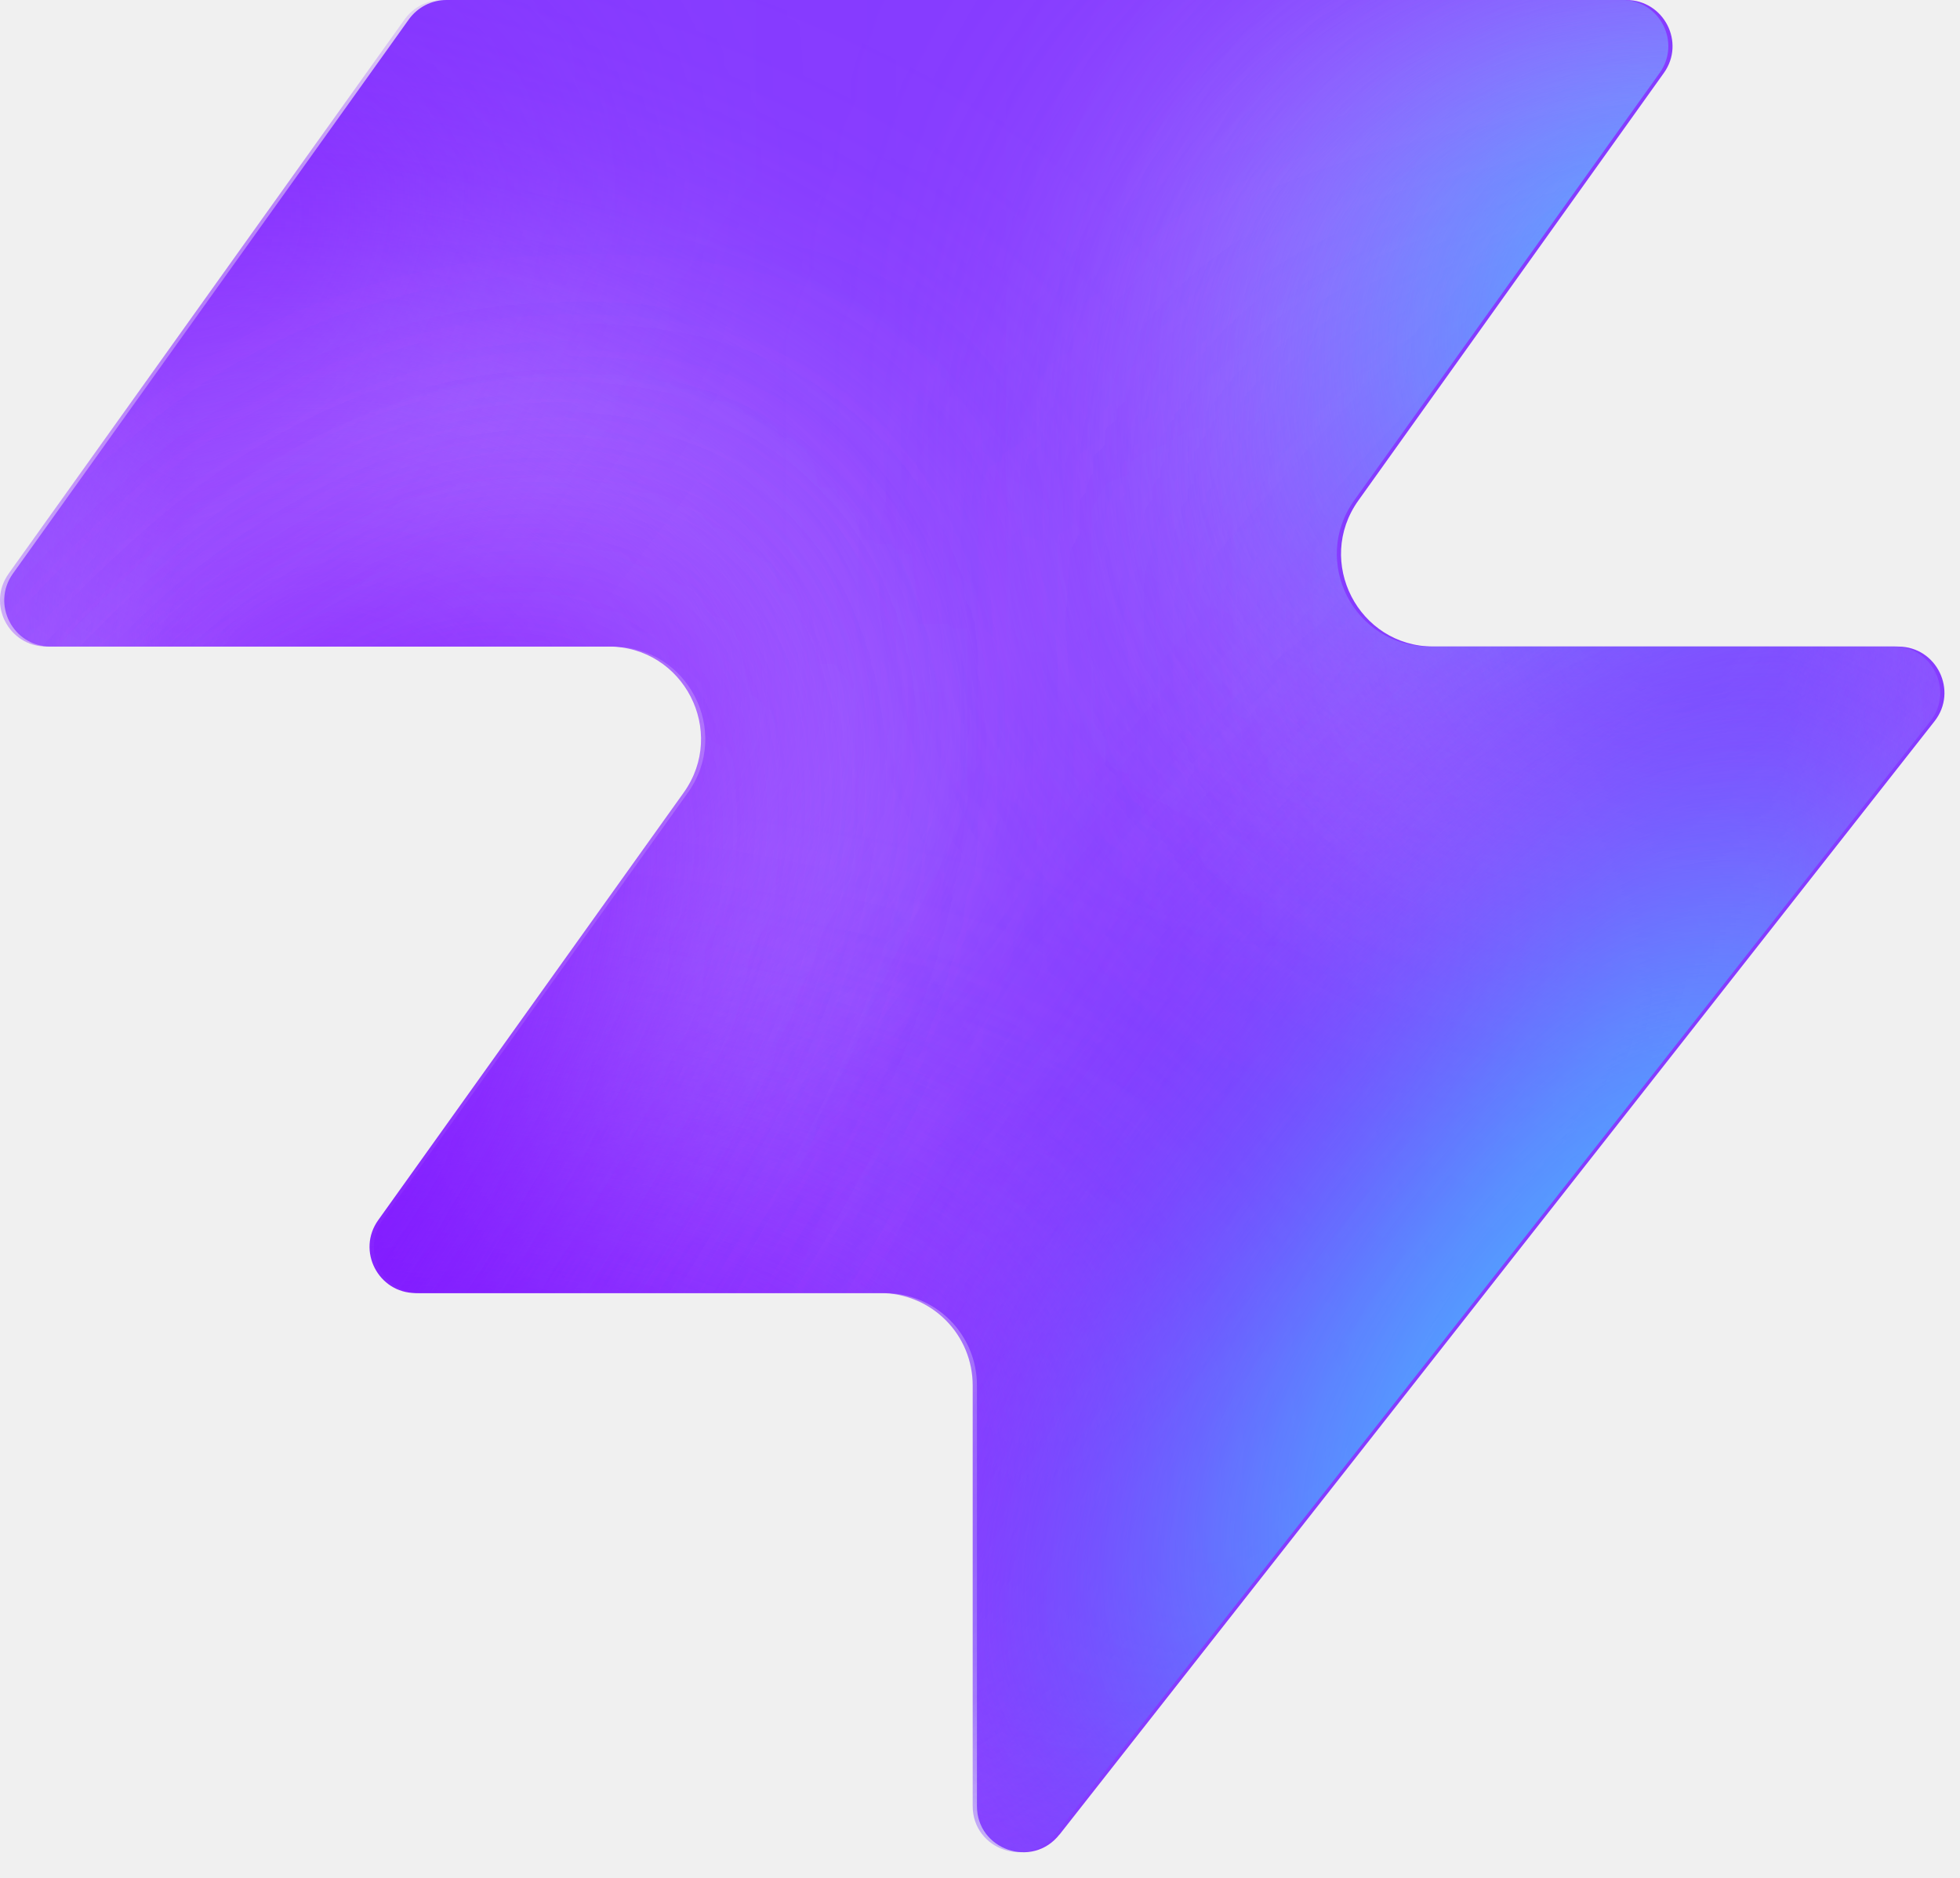
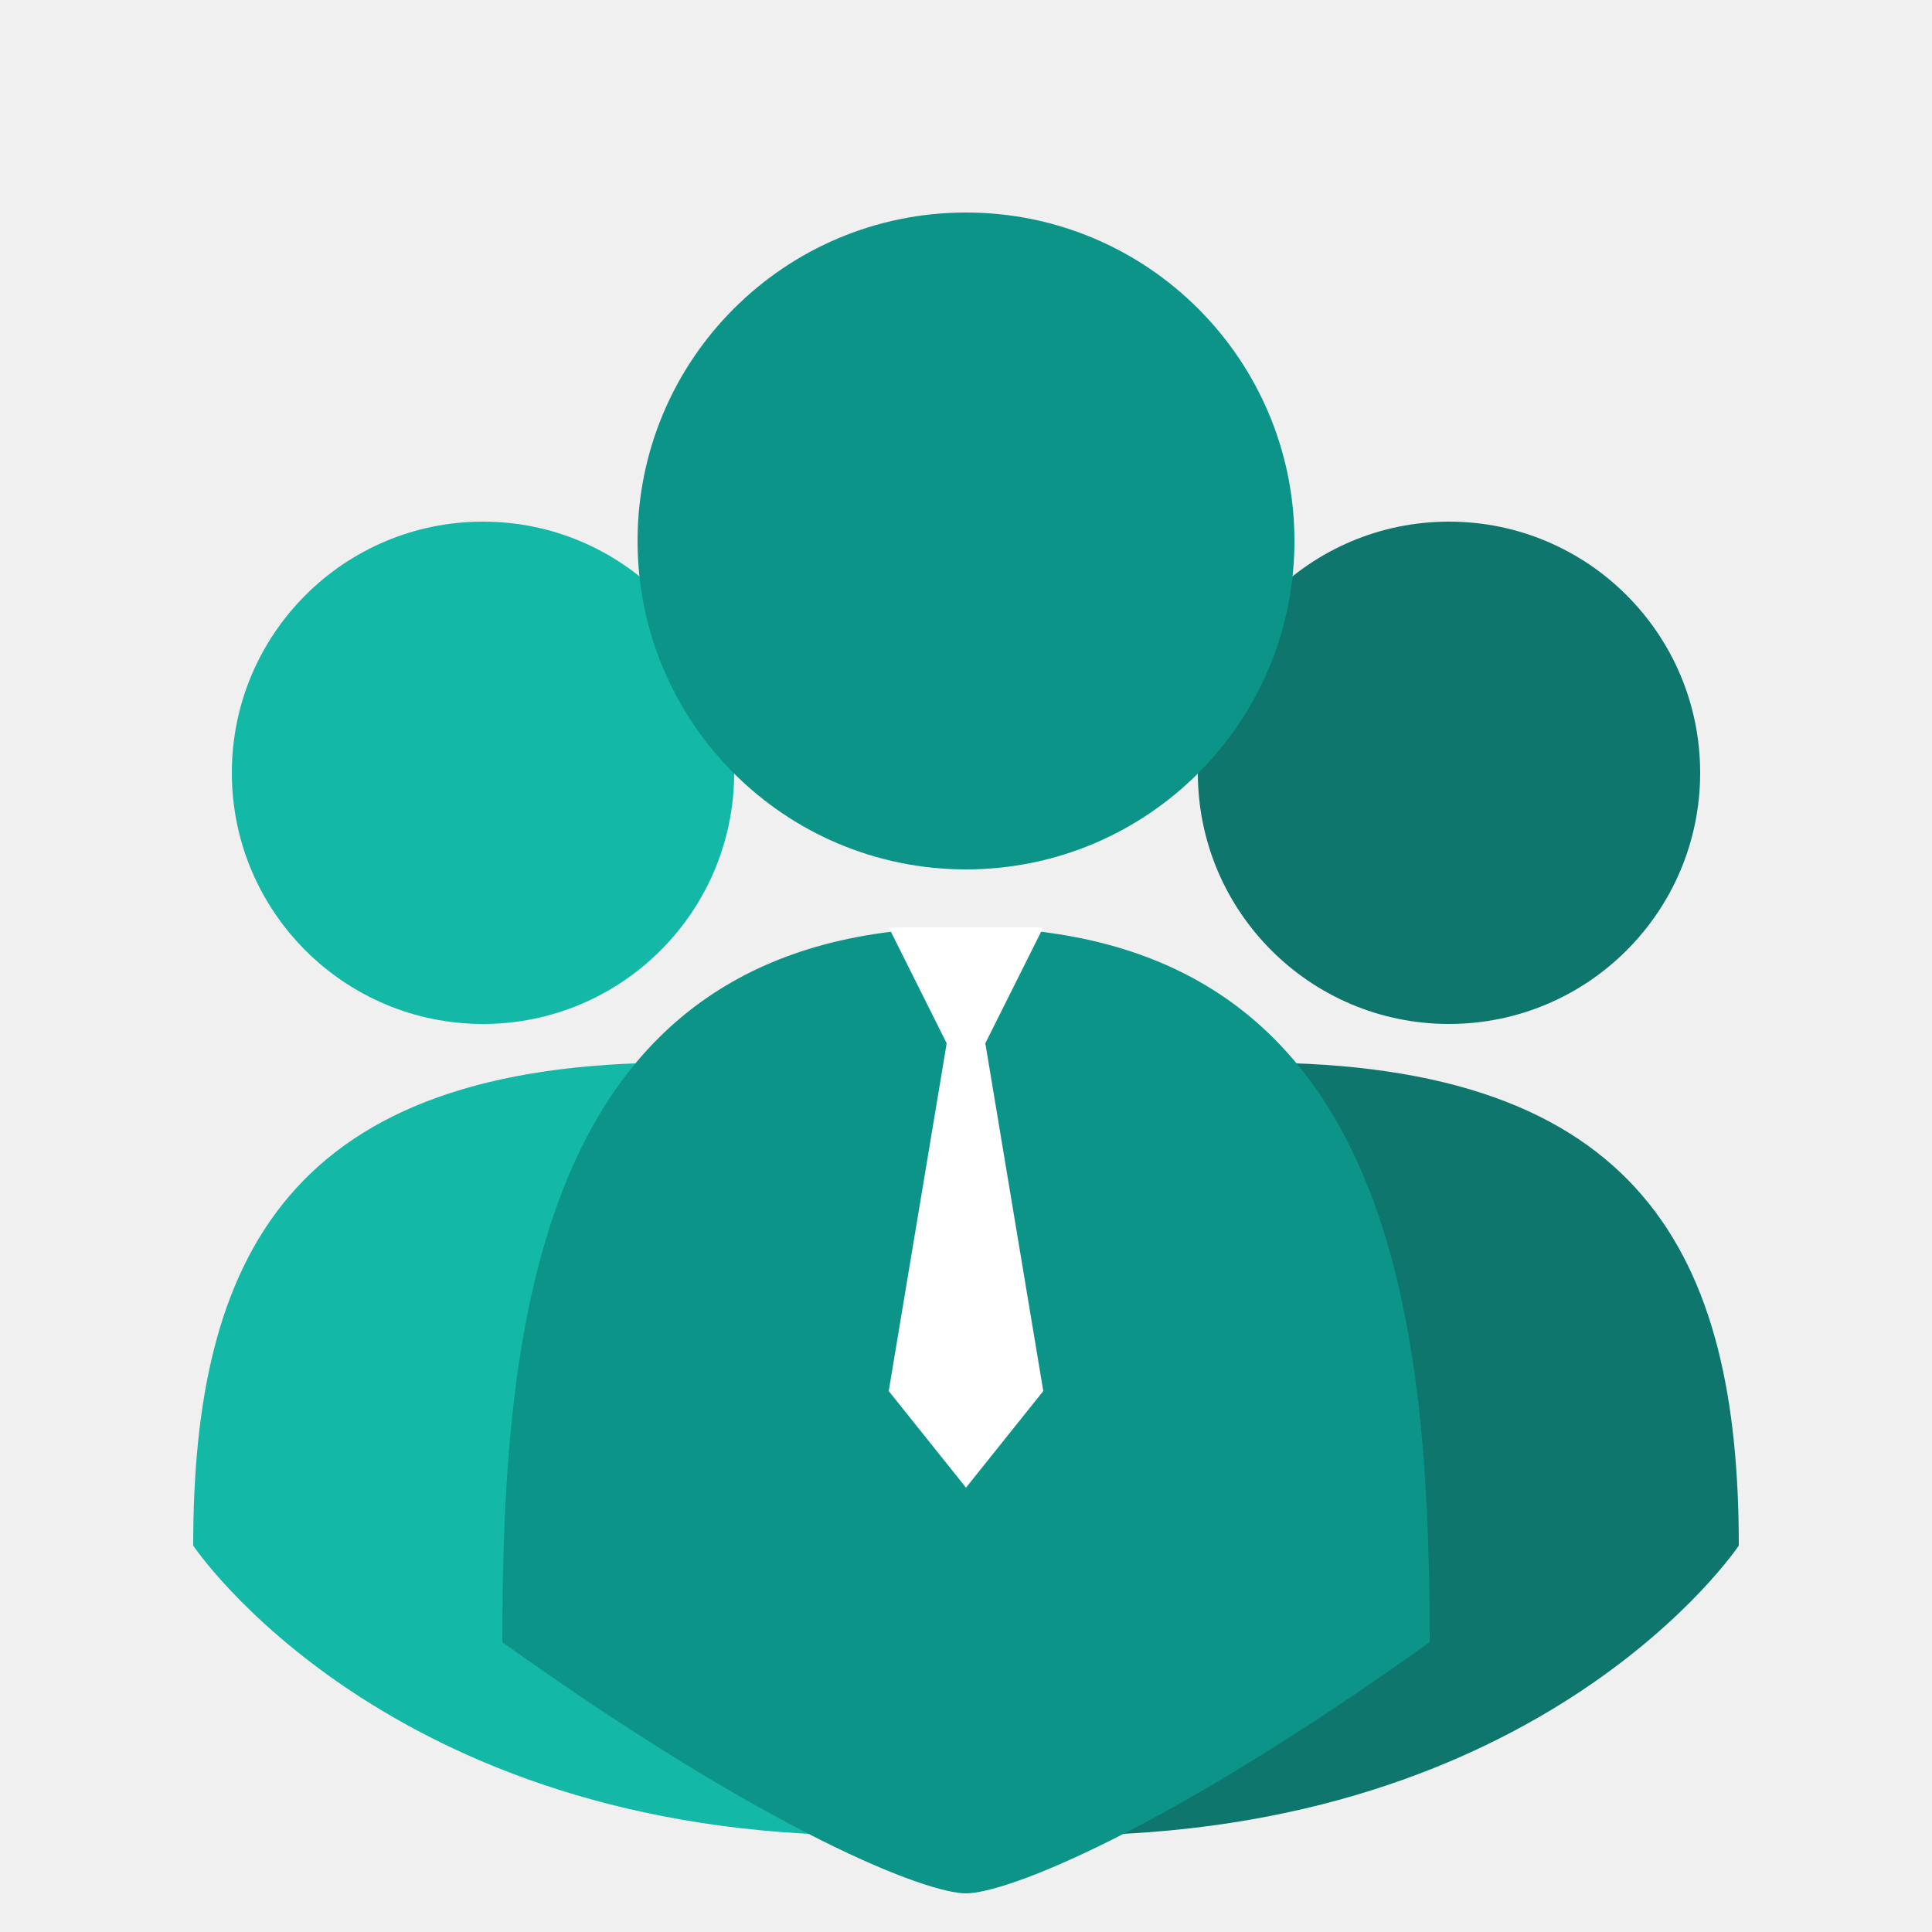
- <svg xmlns="http://www.w3.org/2000/svg" width="48" height="46" fill="none" viewBox="0 0 48 46">
-   <path fill="#863bff" d="M25.946 44.938c-.664.845-2.021.375-2.021-.698V33.937a2.26 2.26 0 0 0-2.262-2.262H10.287c-.92 0-1.456-1.04-.92-1.788l7.48-10.471c1.07-1.497 0-3.578-1.842-3.578H1.237c-.92 0-1.456-1.04-.92-1.788L10.013.474c.214-.297.556-.474.92-.474h28.894c.92 0 1.456 1.04.92 1.788l-7.48 10.471c-1.07 1.498 0 3.579 1.842 3.579h11.377c.943 0 1.473 1.088.89 1.83L25.947 44.94z" style="fill:#863bff;fill:color(display-p3 .525 .23 1);fill-opacity:1" />
-   <mask id="a" width="48" height="46" x="0" y="0" maskUnits="userSpaceOnUse" style="mask-type:alpha">
-     <path fill="#000" d="M25.842 44.938c-.664.844-2.021.375-2.021-.698V33.937a2.26 2.26 0 0 0-2.262-2.262H10.183c-.92 0-1.456-1.04-.92-1.788l7.48-10.471c1.07-1.498 0-3.579-1.842-3.579H1.133c-.92 0-1.456-1.04-.92-1.787L9.91.473c.214-.297.556-.474.92-.474h28.894c.92 0 1.456 1.04.92 1.788l-7.48 10.471c-1.07 1.498 0 3.578 1.842 3.578h11.377c.943 0 1.473 1.088.89 1.832L25.843 44.94z" style="fill:#000;fill-opacity:1" />
-   </mask>
-   <g mask="url(#a)">
-     <g filter="url(#b)">
-       <ellipse cx="5.508" cy="14.704" fill="#ede6ff" rx="5.508" ry="14.704" style="fill:#ede6ff;fill:color(display-p3 .927 .903 1);fill-opacity:1" transform="matrix(.00324 1 1 -.00324 -4.47 31.516)" />
-     </g>
-     <g filter="url(#c)">
-       <ellipse cx="10.399" cy="29.851" fill="#ede6ff" rx="10.399" ry="29.851" style="fill:#ede6ff;fill:color(display-p3 .927 .903 1);fill-opacity:1" transform="matrix(.00324 1 1 -.00324 -39.328 7.883)" />
-     </g>
-     <g filter="url(#d)">
-       <ellipse cx="5.508" cy="30.487" fill="#7e14ff" rx="5.508" ry="30.487" style="fill:#7e14ff;fill:color(display-p3 .492 .077 1);fill-opacity:1" transform="rotate(89.814 -25.913 -14.639)scale(1 -1)" />
-     </g>
-     <g filter="url(#e)">
-       <ellipse cx="5.508" cy="30.599" fill="#7e14ff" rx="5.508" ry="30.599" style="fill:#7e14ff;fill:color(display-p3 .492 .077 1);fill-opacity:1" transform="rotate(89.814 -32.644 -3.334)scale(1 -1)" />
-     </g>
-     <g filter="url(#f)">
-       <ellipse cx="5.508" cy="30.599" fill="#7e14ff" rx="5.508" ry="30.599" style="fill:#7e14ff;fill:color(display-p3 .492 .077 1);fill-opacity:1" transform="matrix(.00324 1 1 -.00324 -34.34 30.47)" />
-     </g>
-     <g filter="url(#g)">
-       <ellipse cx="14.072" cy="22.078" fill="#ede6ff" rx="14.072" ry="22.078" style="fill:#ede6ff;fill:color(display-p3 .927 .903 1);fill-opacity:1" transform="rotate(93.35 24.506 48.493)scale(-1 1)" />
-     </g>
-     <g filter="url(#h)">
-       <ellipse cx="3.47" cy="21.501" fill="#7e14ff" rx="3.47" ry="21.501" style="fill:#7e14ff;fill:color(display-p3 .492 .077 1);fill-opacity:1" transform="rotate(89.009 28.708 47.59)scale(-1 1)" />
-     </g>
-     <g filter="url(#i)">
-       <ellipse cx="3.47" cy="21.501" fill="#7e14ff" rx="3.47" ry="21.501" style="fill:#7e14ff;fill:color(display-p3 .492 .077 1);fill-opacity:1" transform="rotate(89.009 28.708 47.59)scale(-1 1)" />
-     </g>
-     <g filter="url(#j)">
-       <ellipse cx=".387" cy="8.972" fill="#7e14ff" rx="4.407" ry="29.108" style="fill:#7e14ff;fill:color(display-p3 .492 .077 1);fill-opacity:1" transform="rotate(39.51 .387 8.972)" />
-     </g>
-     <g filter="url(#k)">
-       <ellipse cx="47.523" cy="-6.092" fill="#7e14ff" rx="4.407" ry="29.108" style="fill:#7e14ff;fill:color(display-p3 .492 .077 1);fill-opacity:1" transform="rotate(37.892 47.523 -6.092)" />
-     </g>
-     <g filter="url(#l)">
-       <ellipse cx="41.412" cy="6.333" fill="#47bfff" rx="5.971" ry="9.665" style="fill:#47bfff;fill:color(display-p3 .28 .748 1);fill-opacity:1" transform="rotate(37.892 41.412 6.333)" />
-     </g>
-     <g filter="url(#m)">
-       <ellipse cx="-1.879" cy="38.332" fill="#7e14ff" rx="4.407" ry="29.108" style="fill:#7e14ff;fill:color(display-p3 .492 .077 1);fill-opacity:1" transform="rotate(37.892 -1.88 38.332)" />
-     </g>
-     <g filter="url(#n)">
-       <ellipse cx="-1.879" cy="38.332" fill="#7e14ff" rx="4.407" ry="29.108" style="fill:#7e14ff;fill:color(display-p3 .492 .077 1);fill-opacity:1" transform="rotate(37.892 -1.88 38.332)" />
-     </g>
-     <g filter="url(#o)">
-       <ellipse cx="35.651" cy="29.907" fill="#7e14ff" rx="4.407" ry="29.108" style="fill:#7e14ff;fill:color(display-p3 .492 .077 1);fill-opacity:1" transform="rotate(37.892 35.651 29.907)" />
-     </g>
-     <g filter="url(#p)">
-       <ellipse cx="38.418" cy="32.4" fill="#47bfff" rx="5.971" ry="15.297" style="fill:#47bfff;fill:color(display-p3 .28 .748 1);fill-opacity:1" transform="rotate(37.892 38.418 32.4)" />
-     </g>
-   </g>
-   <defs>
-     <filter id="b" width="60.045" height="41.654" x="-19.77" y="16.149" color-interpolation-filters="sRGB" filterUnits="userSpaceOnUse">
-       <feFlood flood-opacity="0" result="BackgroundImageFix" />
-       <feBlend in="SourceGraphic" in2="BackgroundImageFix" result="shape" />
-       <feGaussianBlur result="effect1_foregroundBlur_2002_17158" stdDeviation="7.659" />
-     </filter>
-     <filter id="c" width="90.34" height="51.437" x="-54.613" y="-7.533" color-interpolation-filters="sRGB" filterUnits="userSpaceOnUse">
-       <feFlood flood-opacity="0" result="BackgroundImageFix" />
-       <feBlend in="SourceGraphic" in2="BackgroundImageFix" result="shape" />
-       <feGaussianBlur result="effect1_foregroundBlur_2002_17158" stdDeviation="7.659" />
-     </filter>
-     <filter id="d" width="79.355" height="29.4" x="-49.64" y="2.03" color-interpolation-filters="sRGB" filterUnits="userSpaceOnUse">
-       <feFlood flood-opacity="0" result="BackgroundImageFix" />
-       <feBlend in="SourceGraphic" in2="BackgroundImageFix" result="shape" />
-       <feGaussianBlur result="effect1_foregroundBlur_2002_17158" stdDeviation="4.596" />
-     </filter>
-     <filter id="e" width="79.579" height="29.4" x="-45.045" y="20.029" color-interpolation-filters="sRGB" filterUnits="userSpaceOnUse">
-       <feFlood flood-opacity="0" result="BackgroundImageFix" />
-       <feBlend in="SourceGraphic" in2="BackgroundImageFix" result="shape" />
-       <feGaussianBlur result="effect1_foregroundBlur_2002_17158" stdDeviation="4.596" />
-     </filter>
-     <filter id="f" width="79.579" height="29.4" x="-43.513" y="21.178" color-interpolation-filters="sRGB" filterUnits="userSpaceOnUse">
-       <feFlood flood-opacity="0" result="BackgroundImageFix" />
-       <feBlend in="SourceGraphic" in2="BackgroundImageFix" result="shape" />
-       <feGaussianBlur result="effect1_foregroundBlur_2002_17158" stdDeviation="4.596" />
-     </filter>
-     <filter id="g" width="74.749" height="58.852" x="15.756" y="-17.901" color-interpolation-filters="sRGB" filterUnits="userSpaceOnUse">
-       <feFlood flood-opacity="0" result="BackgroundImageFix" />
-       <feBlend in="SourceGraphic" in2="BackgroundImageFix" result="shape" />
-       <feGaussianBlur result="effect1_foregroundBlur_2002_17158" stdDeviation="7.659" />
-     </filter>
-     <filter id="h" width="61.377" height="25.362" x="23.548" y="2.284" color-interpolation-filters="sRGB" filterUnits="userSpaceOnUse">
-       <feFlood flood-opacity="0" result="BackgroundImageFix" />
-       <feBlend in="SourceGraphic" in2="BackgroundImageFix" result="shape" />
-       <feGaussianBlur result="effect1_foregroundBlur_2002_17158" stdDeviation="4.596" />
-     </filter>
-     <filter id="i" width="61.377" height="25.362" x="23.548" y="2.284" color-interpolation-filters="sRGB" filterUnits="userSpaceOnUse">
-       <feFlood flood-opacity="0" result="BackgroundImageFix" />
-       <feBlend in="SourceGraphic" in2="BackgroundImageFix" result="shape" />
-       <feGaussianBlur result="effect1_foregroundBlur_2002_17158" stdDeviation="4.596" />
-     </filter>
-     <filter id="j" width="56.045" height="63.649" x="-27.636" y="-22.853" color-interpolation-filters="sRGB" filterUnits="userSpaceOnUse">
-       <feFlood flood-opacity="0" result="BackgroundImageFix" />
-       <feBlend in="SourceGraphic" in2="BackgroundImageFix" result="shape" />
-       <feGaussianBlur result="effect1_foregroundBlur_2002_17158" stdDeviation="4.596" />
-     </filter>
-     <filter id="k" width="54.814" height="64.646" x="20.116" y="-38.415" color-interpolation-filters="sRGB" filterUnits="userSpaceOnUse">
-       <feFlood flood-opacity="0" result="BackgroundImageFix" />
-       <feBlend in="SourceGraphic" in2="BackgroundImageFix" result="shape" />
-       <feGaussianBlur result="effect1_foregroundBlur_2002_17158" stdDeviation="4.596" />
-     </filter>
-     <filter id="l" width="33.541" height="35.313" x="24.641" y="-11.323" color-interpolation-filters="sRGB" filterUnits="userSpaceOnUse">
-       <feFlood flood-opacity="0" result="BackgroundImageFix" />
-       <feBlend in="SourceGraphic" in2="BackgroundImageFix" result="shape" />
-       <feGaussianBlur result="effect1_foregroundBlur_2002_17158" stdDeviation="4.596" />
-     </filter>
-     <filter id="m" width="54.814" height="64.646" x="-29.286" y="6.009" color-interpolation-filters="sRGB" filterUnits="userSpaceOnUse">
-       <feFlood flood-opacity="0" result="BackgroundImageFix" />
-       <feBlend in="SourceGraphic" in2="BackgroundImageFix" result="shape" />
-       <feGaussianBlur result="effect1_foregroundBlur_2002_17158" stdDeviation="4.596" />
-     </filter>
-     <filter id="n" width="54.814" height="64.646" x="-29.286" y="6.009" color-interpolation-filters="sRGB" filterUnits="userSpaceOnUse">
-       <feFlood flood-opacity="0" result="BackgroundImageFix" />
-       <feBlend in="SourceGraphic" in2="BackgroundImageFix" result="shape" />
-       <feGaussianBlur result="effect1_foregroundBlur_2002_17158" stdDeviation="4.596" />
-     </filter>
-     <filter id="o" width="54.814" height="64.646" x="8.244" y="-2.416" color-interpolation-filters="sRGB" filterUnits="userSpaceOnUse">
-       <feFlood flood-opacity="0" result="BackgroundImageFix" />
-       <feBlend in="SourceGraphic" in2="BackgroundImageFix" result="shape" />
-       <feGaussianBlur result="effect1_foregroundBlur_2002_17158" stdDeviation="4.596" />
-     </filter>
-     <filter id="p" width="39.409" height="43.623" x="18.713" y="10.588" color-interpolation-filters="sRGB" filterUnits="userSpaceOnUse">
-       <feFlood flood-opacity="0" result="BackgroundImageFix" />
-       <feBlend in="SourceGraphic" in2="BackgroundImageFix" result="shape" />
-       <feGaussianBlur result="effect1_foregroundBlur_2002_17158" stdDeviation="4.596" />
-     </filter>
-   </defs>
+ <svg xmlns="http://www.w3.org/2000/svg" viewBox="0 0 100 100">
+   <circle cx="25" cy="40" r="13" fill="#14b8a6" />
+   <path d="M 10,80 C 10,65 15,55 35,55 C 38,55 40,56 42,57 C 25,65 25,85 45,95 C 20,95 10,80 10,80 Z" fill="#14b8a6" />
+   <circle cx="75" cy="40" r="13" fill="#0f766e" />
+   <path d="M 90,80 C 90,65 85,55 65,55 C 62,55 60,56 58,57 C 75,65 75,85 55,95 C 80,95 90,80 90,80 Z" fill="#0f766e" />
+   <circle cx="50" cy="28" r="17" fill="#0d9488" />
+   <path d="M 50,48 C 28,48 26,68 26,85 C 40,95 48,98 50,98 C 52,98 60,95 74,85 C 74,68 72,48 50,48 Z" fill="#0d9488" />
+   <path d="M 46,48 L 54,48 L 51,54 L 54,72 L 50,77 L 46,72 L 49,54 Z" fill="#ffffff" />
</svg>
